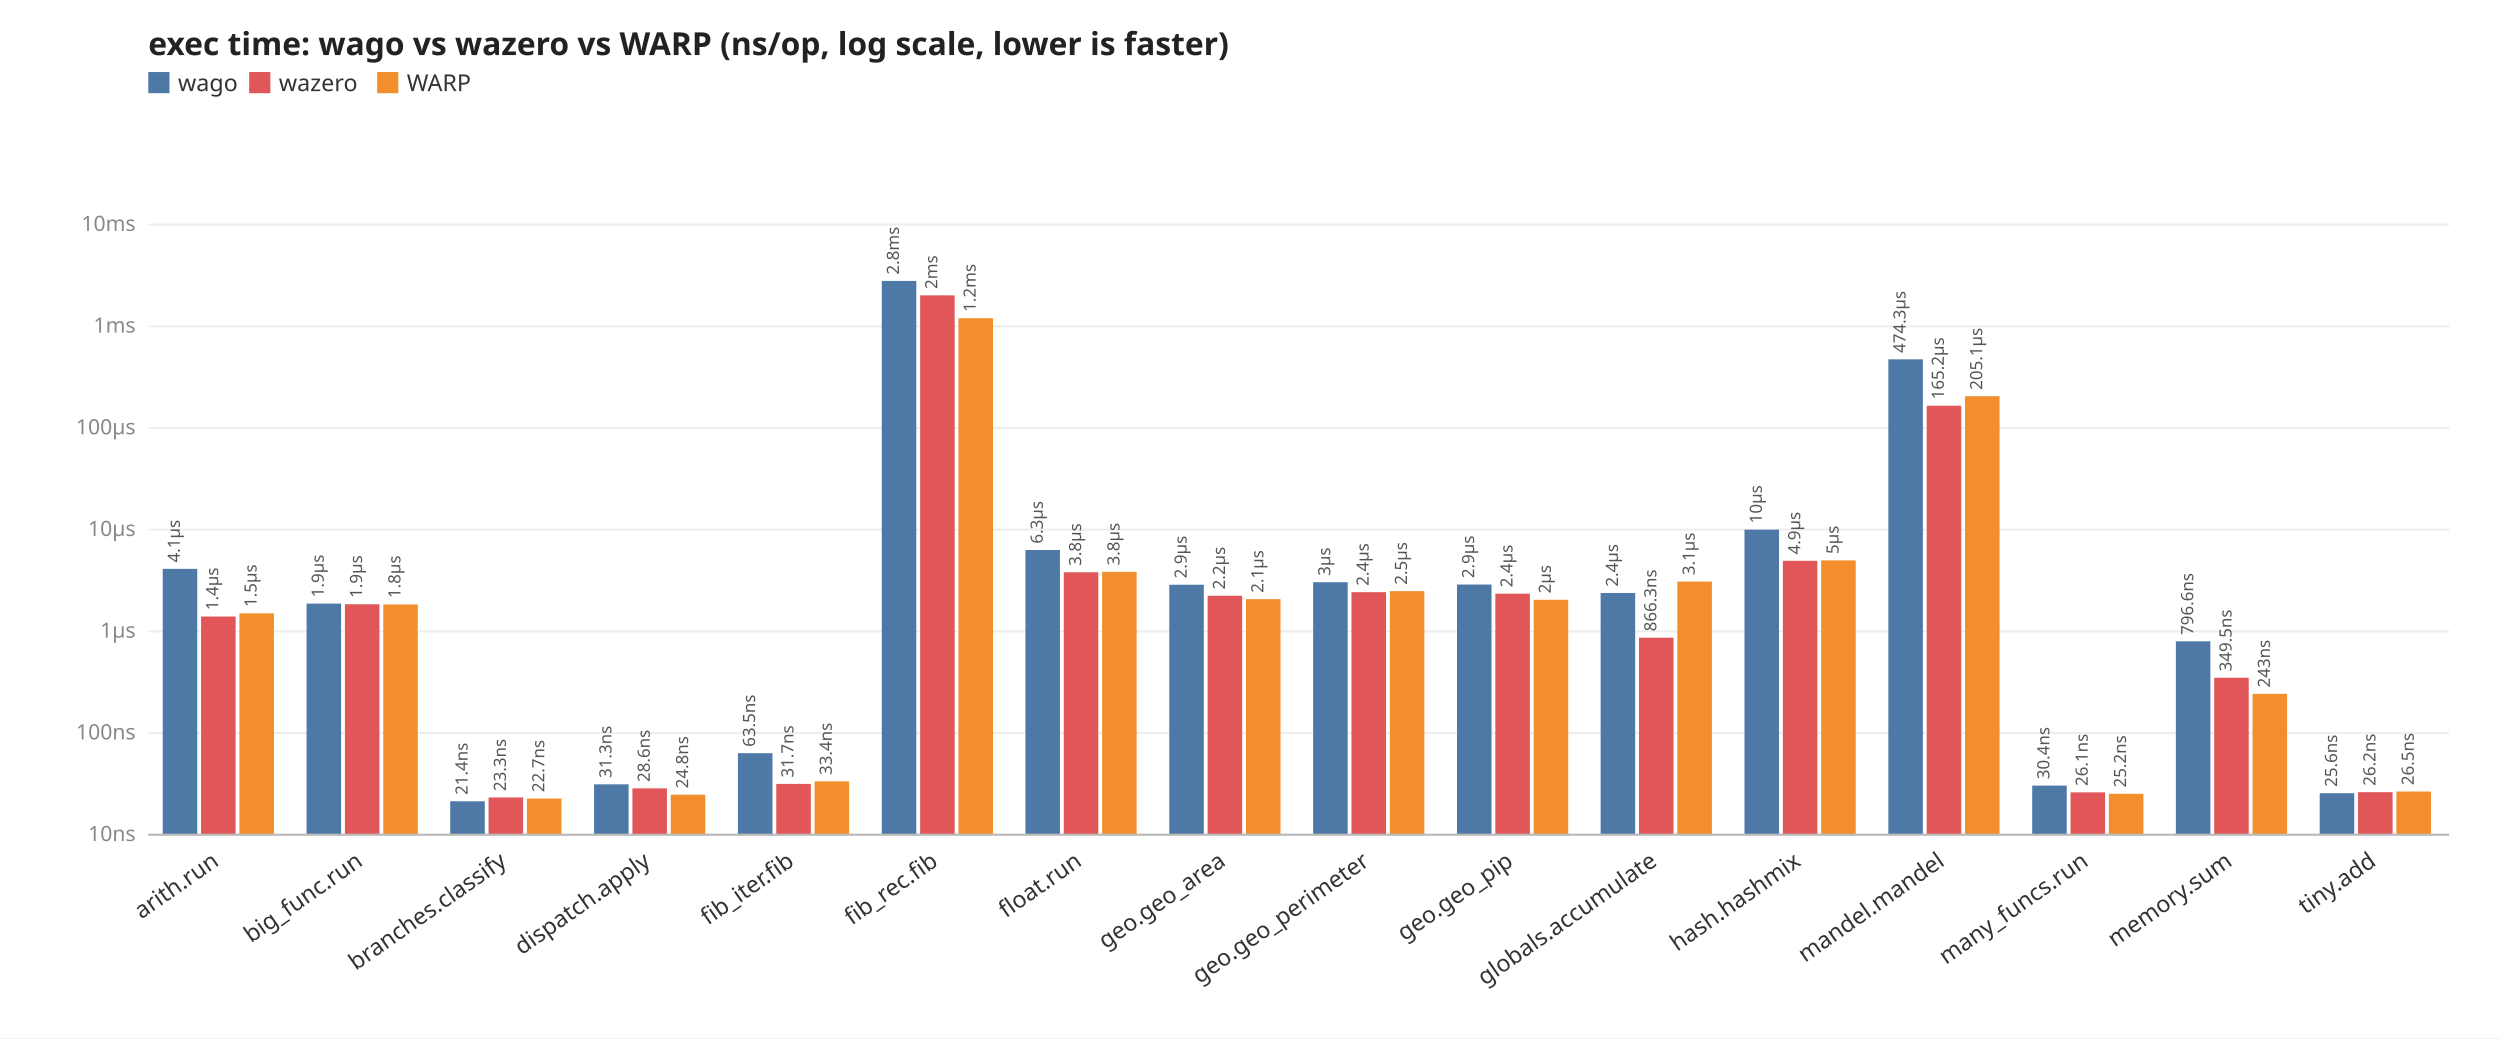
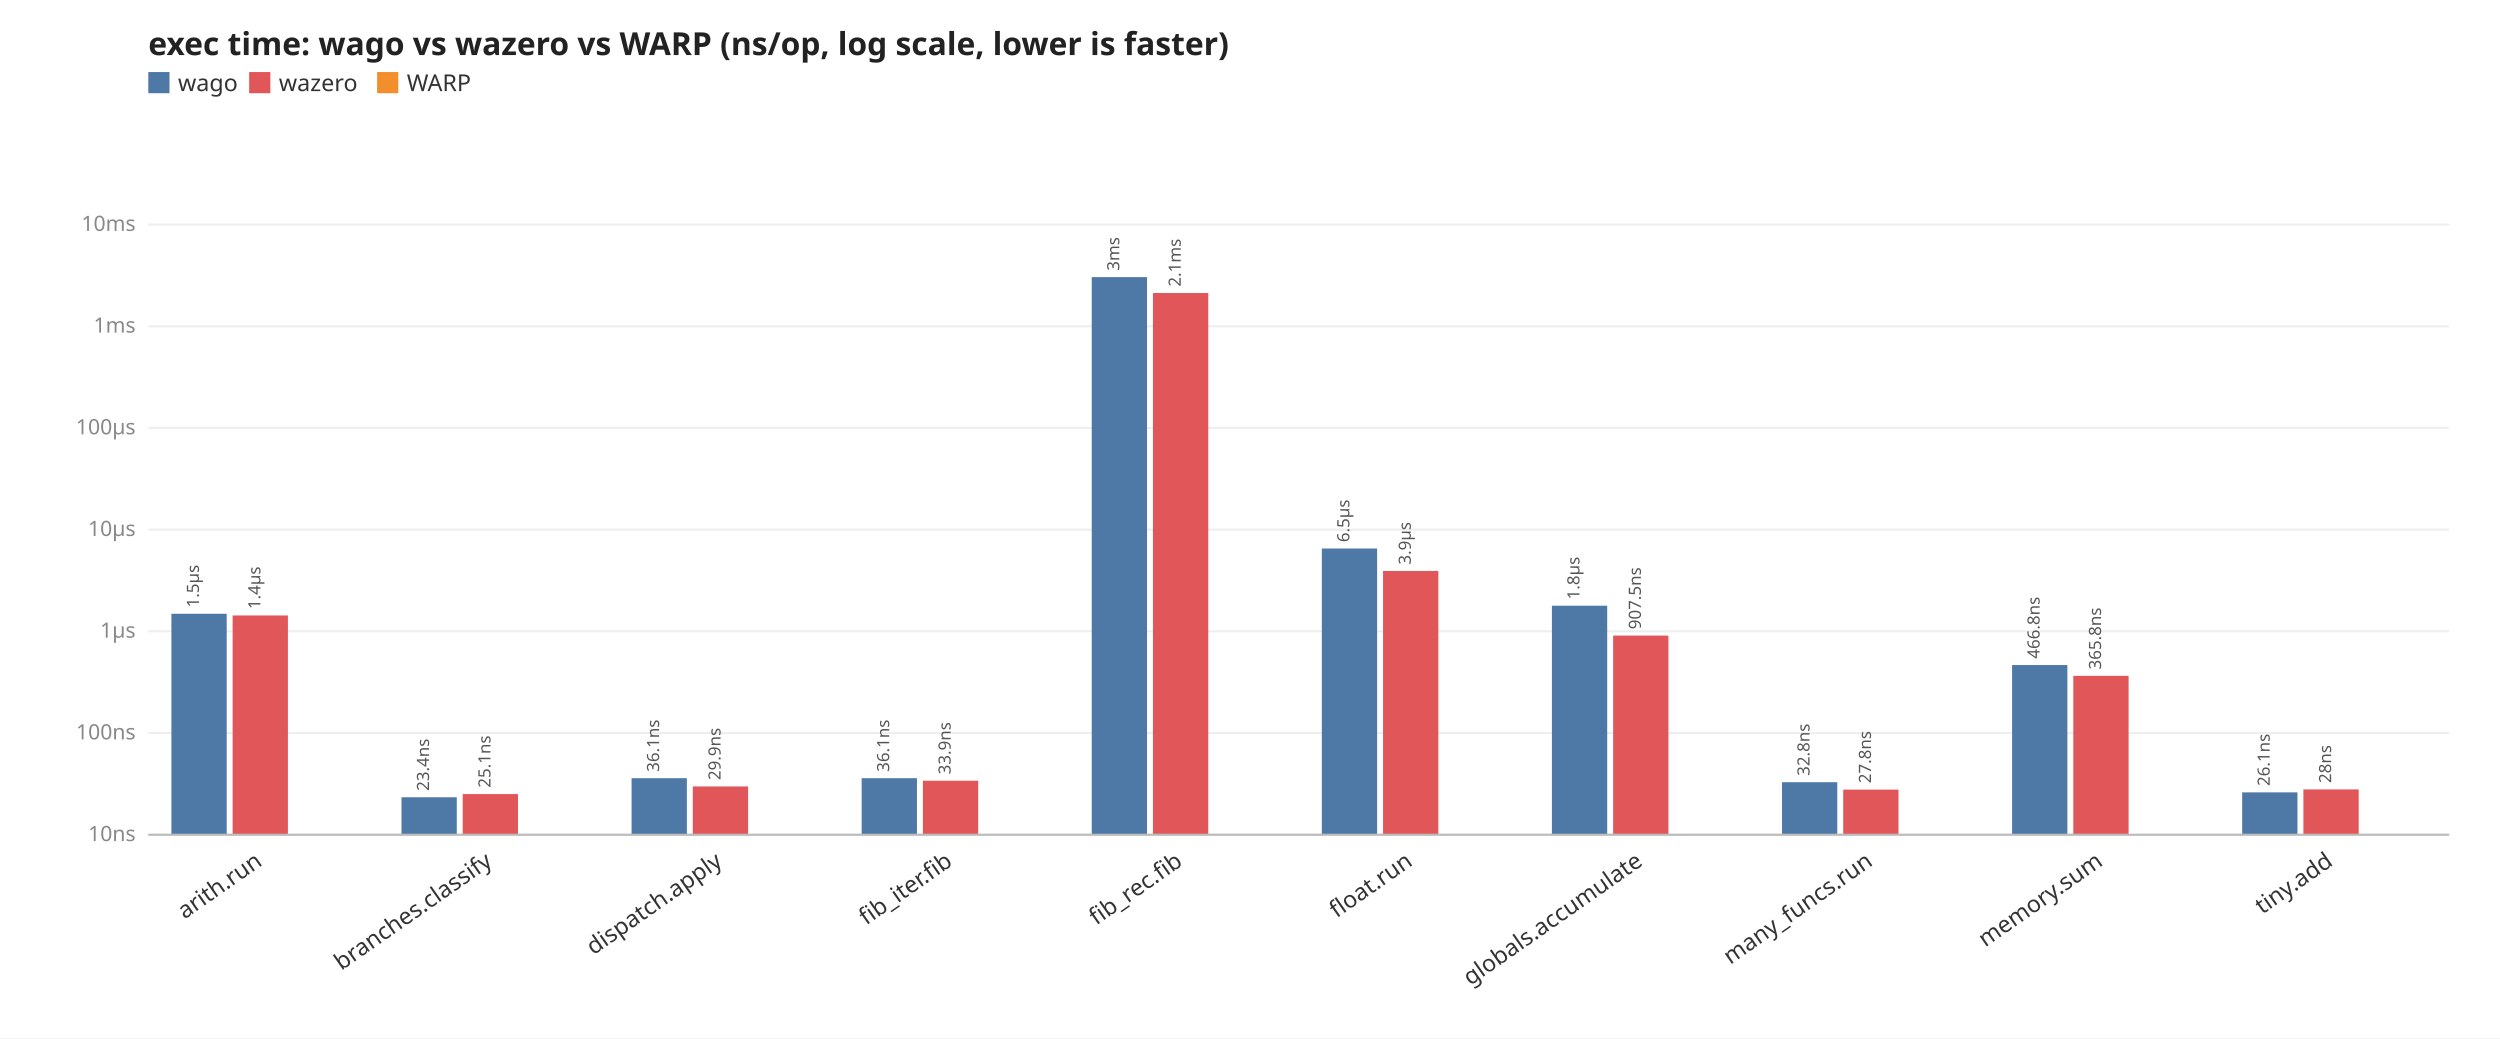
<svg xmlns="http://www.w3.org/2000/svg" width="1180" height="490" viewBox="0 0 1180 490" font-family="ui-sans-serif,system-ui,sans-serif">
  <style>.val{font-size:10px;fill:#444}.bval{font-size:8px;fill:#555}.cat{font-size:11px;fill:#333}.leg{font-size:11px;fill:#333}.ax{font-size:10px;fill:#888}.grid{stroke:#eee}.axis{stroke:#bbb}</style>
  <rect width="1180" height="490" fill="#fff" />
  <text x="70" y="26" font-size="15" font-weight="600" fill="#222">exec time: wago vs wazero vs WARP (ns/op, log scale, lower is faster)</text>
  <rect x="70.0" y="34" width="10" height="10" fill="#4e79a7" fill-opacity="1.00" />
  <text x="84.0" y="43.0" class="leg" text-anchor="start">wago</text>
  <rect x="117.6" y="34" width="10" height="10" fill="#e15759" fill-opacity="1.00" />
  <text x="131.6" y="43.0" class="leg" text-anchor="start">wazero</text>
  <rect x="178.0" y="34" width="10" height="10" fill="#f28e2b" fill-opacity="1.00" />
  <text x="192.0" y="43.0" class="leg" text-anchor="start">WARP</text>
  <line x1="70" y1="394.0" x2="1156" y2="394.0" class="grid" />
  <text x="64" y="397.0" class="ax" text-anchor="end">10ns</text>
  <line x1="70" y1="346.0" x2="1156" y2="346.0" class="grid" />
  <text x="64" y="349.0" class="ax" text-anchor="end">100ns</text>
  <line x1="70" y1="298.0" x2="1156" y2="298.0" class="grid" />
  <text x="64" y="301.0" class="ax" text-anchor="end">1µs</text>
  <line x1="70" y1="250.0" x2="1156" y2="250.0" class="grid" />
  <text x="64" y="253.0" class="ax" text-anchor="end">10µs</text>
  <line x1="70" y1="202.0" x2="1156" y2="202.0" class="grid" />
  <text x="64" y="205.0" class="ax" text-anchor="end">100µs</text>
  <line x1="70" y1="154.0" x2="1156" y2="154.0" class="grid" />
  <text x="64" y="157.0" class="ax" text-anchor="end">1ms</text>
  <line x1="70" y1="106.0" x2="1156" y2="106.0" class="grid" />
  <text x="64" y="109.0" class="ax" text-anchor="end">10ms</text>
-   <rect x="76.8" y="268.5" width="16.3" height="125.5" fill="#4e79a7" />
-   <text x="84.9" y="265.5" class="bval" text-anchor="start" transform="rotate(-90 84.9 265.5)">4.1µs</text>
-   <rect x="94.9" y="291.0" width="16.3" height="103.0" fill="#e15759" />
-   <text x="103.0" y="288.0" class="bval" text-anchor="start" transform="rotate(-90 103.0 288.0)">1.4µs</text>
-   <rect x="113.0" y="289.5" width="16.3" height="104.5" fill="#f28e2b" />
-   <text x="121.1" y="286.5" class="bval" text-anchor="start" transform="rotate(-90 121.1 286.5)">1.5µs</text>
-   <text x="103.9" y="408.0" class="cat" text-anchor="end" transform="rotate(-35 103.9 408.0)">arith.run</text>
-   <rect x="144.7" y="284.9" width="16.3" height="109.1" fill="#4e79a7" />
-   <text x="152.8" y="281.9" class="bval" text-anchor="start" transform="rotate(-90 152.8 281.9)">1.9µs</text>
-   <rect x="162.8" y="285.2" width="16.3" height="108.8" fill="#e15759" />
-   <text x="170.9" y="282.2" class="bval" text-anchor="start" transform="rotate(-90 170.9 282.2)">1.9µs</text>
-   <rect x="180.9" y="285.3" width="16.3" height="108.7" fill="#f28e2b" />
-   <text x="189.0" y="282.3" class="bval" text-anchor="start" transform="rotate(-90 189.0 282.3)">1.8µs</text>
-   <text x="171.8" y="408.0" class="cat" text-anchor="end" transform="rotate(-35 171.8 408.0)">big_func.run</text>
-   <rect x="212.5" y="378.2" width="16.3" height="15.8" fill="#4e79a7" />
-   <text x="220.7" y="375.2" class="bval" text-anchor="start" transform="rotate(-90 220.7 375.2)">21.4ns</text>
-   <rect x="230.6" y="376.4" width="16.3" height="17.6" fill="#e15759" />
-   <text x="238.8" y="373.4" class="bval" text-anchor="start" transform="rotate(-90 238.8 373.4)">23.3ns</text>
-   <rect x="248.7" y="376.9" width="16.3" height="17.1" fill="#f28e2b" />
-   <text x="256.9" y="373.9" class="bval" text-anchor="start" transform="rotate(-90 256.9 373.9)">22.7ns</text>
-   <text x="239.7" y="408.0" class="cat" text-anchor="end" transform="rotate(-35 239.7 408.0)">branches.classify</text>
-   <rect x="280.4" y="370.2" width="16.3" height="23.8" fill="#4e79a7" />
-   <text x="288.6" y="367.2" class="bval" text-anchor="start" transform="rotate(-90 288.6 367.2)">31.3ns</text>
-   <rect x="298.5" y="372.1" width="16.3" height="21.9" fill="#e15759" />
-   <text x="306.7" y="369.1" class="bval" text-anchor="start" transform="rotate(-90 306.7 369.1)">28.6ns</text>
-   <rect x="316.6" y="375.1" width="16.3" height="18.9" fill="#f28e2b" />
-   <text x="324.8" y="372.1" class="bval" text-anchor="start" transform="rotate(-90 324.8 372.1)">24.8ns</text>
-   <text x="307.6" y="408.0" class="cat" text-anchor="end" transform="rotate(-35 307.6 408.0)">dispatch.apply</text>
-   <rect x="348.3" y="355.5" width="16.3" height="38.5" fill="#4e79a7" />
-   <text x="356.4" y="352.5" class="bval" text-anchor="start" transform="rotate(-90 356.4 352.5)">63.5ns</text>
-   <rect x="366.4" y="370.0" width="16.3" height="24.0" fill="#e15759" />
-   <text x="374.5" y="367.0" class="bval" text-anchor="start" transform="rotate(-90 374.5 367.0)">31.7ns</text>
-   <rect x="384.5" y="368.8" width="16.3" height="25.2" fill="#f28e2b" />
-   <text x="392.6" y="365.8" class="bval" text-anchor="start" transform="rotate(-90 392.6 365.8)">33.4ns</text>
-   <text x="375.4" y="408.0" class="cat" text-anchor="end" transform="rotate(-35 375.4 408.0)">fib_iter.fib</text>
-   <rect x="416.2" y="132.6" width="16.3" height="261.4" fill="#4e79a7" />
-   <text x="424.3" y="129.6" class="bval" text-anchor="start" transform="rotate(-90 424.3 129.6)">2.8ms</text>
-   <rect x="434.3" y="139.4" width="16.3" height="254.6" fill="#e15759" />
-   <text x="442.4" y="136.4" class="bval" text-anchor="start" transform="rotate(-90 442.4 136.4)">2ms</text>
-   <rect x="452.4" y="150.2" width="16.3" height="243.8" fill="#f28e2b" />
-   <text x="460.5" y="147.2" class="bval" text-anchor="start" transform="rotate(-90 460.5 147.2)">1.2ms</text>
-   <text x="443.3" y="408.0" class="cat" text-anchor="end" transform="rotate(-35 443.3 408.0)">fib_rec.fib</text>
-   <rect x="484.0" y="259.6" width="16.3" height="134.4" fill="#4e79a7" />
-   <text x="492.2" y="256.6" class="bval" text-anchor="start" transform="rotate(-90 492.2 256.6)">6.3µs</text>
-   <rect x="502.1" y="270.1" width="16.3" height="123.9" fill="#e15759" />
-   <text x="510.3" y="267.1" class="bval" text-anchor="start" transform="rotate(-90 510.3 267.1)">3.8µs</text>
-   <rect x="520.2" y="269.9" width="16.3" height="124.1" fill="#f28e2b" />
-   <text x="528.4" y="266.9" class="bval" text-anchor="start" transform="rotate(-90 528.4 266.9)">3.8µs</text>
-   <text x="511.2" y="408.0" class="cat" text-anchor="end" transform="rotate(-35 511.2 408.0)">float.run</text>
-   <rect x="551.9" y="276.0" width="16.3" height="118.0" fill="#4e79a7" />
-   <text x="560.1" y="273.0" class="bval" text-anchor="start" transform="rotate(-90 560.1 273.0)">2.9µs</text>
-   <rect x="570.0" y="281.2" width="16.3" height="112.8" fill="#e15759" />
-   <text x="578.2" y="278.2" class="bval" text-anchor="start" transform="rotate(-90 578.2 278.2)">2.2µs</text>
-   <rect x="588.1" y="282.8" width="16.3" height="111.2" fill="#f28e2b" />
-   <text x="596.3" y="279.8" class="bval" text-anchor="start" transform="rotate(-90 596.3 279.8)">2.1µs</text>
-   <text x="579.1" y="408.0" class="cat" text-anchor="end" transform="rotate(-35 579.1 408.0)">geo.geo_area</text>
-   <rect x="619.8" y="274.8" width="16.3" height="119.2" fill="#4e79a7" />
-   <text x="627.9" y="271.8" class="bval" text-anchor="start" transform="rotate(-90 627.9 271.8)">3µs</text>
-   <rect x="637.9" y="279.5" width="16.3" height="114.5" fill="#e15759" />
-   <text x="646.0" y="276.5" class="bval" text-anchor="start" transform="rotate(-90 646.0 276.5)">2.4µs</text>
-   <rect x="656.0" y="279.0" width="16.3" height="115.0" fill="#f28e2b" />
-   <text x="664.1" y="276.0" class="bval" text-anchor="start" transform="rotate(-90 664.1 276.0)">2.5µs</text>
-   <text x="646.9" y="408.0" class="cat" text-anchor="end" transform="rotate(-35 646.9 408.0)">geo.geo_perimeter</text>
-   <rect x="687.7" y="275.9" width="16.3" height="118.1" fill="#4e79a7" />
-   <text x="695.8" y="272.9" class="bval" text-anchor="start" transform="rotate(-90 695.8 272.9)">2.9µs</text>
-   <rect x="705.8" y="280.2" width="16.3" height="113.8" fill="#e15759" />
-   <text x="713.9" y="277.2" class="bval" text-anchor="start" transform="rotate(-90 713.9 277.2)">2.4µs</text>
-   <rect x="723.9" y="283.1" width="16.3" height="110.9" fill="#f28e2b" />
-   <text x="732.0" y="280.1" class="bval" text-anchor="start" transform="rotate(-90 732.0 280.1)">2µs</text>
-   <text x="714.8" y="408.0" class="cat" text-anchor="end" transform="rotate(-35 714.8 408.0)">geo.geo_pip</text>
-   <rect x="755.5" y="279.9" width="16.3" height="114.1" fill="#4e79a7" />
-   <text x="763.7" y="276.9" class="bval" text-anchor="start" transform="rotate(-90 763.7 276.9)">2.4µs</text>
-   <rect x="773.6" y="301.0" width="16.3" height="93.0" fill="#e15759" />
-   <text x="781.8" y="298.0" class="bval" text-anchor="start" transform="rotate(-90 781.8 298.0)">866.3ns</text>
-   <rect x="791.7" y="274.5" width="16.3" height="119.5" fill="#f28e2b" />
-   <text x="799.9" y="271.5" class="bval" text-anchor="start" transform="rotate(-90 799.9 271.5)">3.1µs</text>
-   <text x="782.7" y="408.0" class="cat" text-anchor="end" transform="rotate(-35 782.7 408.0)">globals.accumulate</text>
-   <rect x="823.4" y="250.0" width="16.3" height="144.0" fill="#4e79a7" />
-   <text x="831.6" y="247.0" class="bval" text-anchor="start" transform="rotate(-90 831.6 247.0)">10µs</text>
-   <rect x="841.5" y="264.7" width="16.3" height="129.3" fill="#e15759" />
-   <text x="849.7" y="261.7" class="bval" text-anchor="start" transform="rotate(-90 849.7 261.7)">4.9µs</text>
-   <rect x="859.6" y="264.5" width="16.3" height="129.5" fill="#f28e2b" />
-   <text x="867.8" y="261.5" class="bval" text-anchor="start" transform="rotate(-90 867.8 261.5)">5µs</text>
-   <text x="850.6" y="408.0" class="cat" text-anchor="end" transform="rotate(-35 850.6 408.0)">hash.hashmix</text>
-   <rect x="891.3" y="169.6" width="16.3" height="224.4" fill="#4e79a7" />
-   <text x="899.4" y="166.6" class="bval" text-anchor="start" transform="rotate(-90 899.4 166.6)">474.3µs</text>
-   <rect x="909.4" y="191.5" width="16.3" height="202.5" fill="#e15759" />
-   <text x="917.5" y="188.5" class="bval" text-anchor="start" transform="rotate(-90 917.5 188.5)">165.2µs</text>
-   <rect x="927.5" y="187.0" width="16.3" height="207.0" fill="#f28e2b" />
-   <text x="935.6" y="184.0" class="bval" text-anchor="start" transform="rotate(-90 935.6 184.0)">205.1µs</text>
-   <text x="918.4" y="408.0" class="cat" text-anchor="end" transform="rotate(-35 918.4 408.0)">mandel.mandel</text>
-   <rect x="959.2" y="370.8" width="16.3" height="23.2" fill="#4e79a7" />
-   <text x="967.3" y="367.8" class="bval" text-anchor="start" transform="rotate(-90 967.3 367.8)">30.4ns</text>
-   <rect x="977.3" y="374.0" width="16.3" height="20.0" fill="#e15759" />
-   <text x="985.4" y="371.0" class="bval" text-anchor="start" transform="rotate(-90 985.4 371.0)">26.1ns</text>
-   <rect x="995.4" y="374.7" width="16.3" height="19.3" fill="#f28e2b" />
-   <text x="1003.5" y="371.7" class="bval" text-anchor="start" transform="rotate(-90 1003.5 371.7)">25.2ns</text>
-   <text x="986.3" y="408.0" class="cat" text-anchor="end" transform="rotate(-35 986.3 408.0)">many_funcs.run</text>
-   <rect x="1027.0" y="302.7" width="16.3" height="91.3" fill="#4e79a7" />
-   <text x="1035.2" y="299.7" class="bval" text-anchor="start" transform="rotate(-90 1035.2 299.7)">796.6ns</text>
-   <rect x="1045.1" y="319.9" width="16.3" height="74.1" fill="#e15759" />
-   <text x="1053.3" y="316.9" class="bval" text-anchor="start" transform="rotate(-90 1053.3 316.9)">349.5ns</text>
-   <rect x="1063.2" y="327.5" width="16.3" height="66.5" fill="#f28e2b" />
-   <text x="1071.4" y="324.5" class="bval" text-anchor="start" transform="rotate(-90 1071.4 324.5)">243ns</text>
-   <text x="1054.2" y="408.0" class="cat" text-anchor="end" transform="rotate(-35 1054.2 408.0)">memory.sum</text>
-   <rect x="1094.9" y="374.4" width="16.3" height="19.6" fill="#4e79a7" />
-   <text x="1103.1" y="371.4" class="bval" text-anchor="start" transform="rotate(-90 1103.1 371.4)">25.6ns</text>
-   <rect x="1113.0" y="373.9" width="16.3" height="20.1" fill="#e15759" />
-   <text x="1121.2" y="370.9" class="bval" text-anchor="start" transform="rotate(-90 1121.2 370.9)">26.2ns</text>
-   <rect x="1131.1" y="373.6" width="16.3" height="20.4" fill="#f28e2b" />
-   <text x="1139.3" y="370.6" class="bval" text-anchor="start" transform="rotate(-90 1139.3 370.6)">26.5ns</text>
-   <text x="1122.1" y="408.0" class="cat" text-anchor="end" transform="rotate(-35 1122.1 408.0)">tiny.add</text>
+   <rect x="80.9" y="289.7" width="26.1" height="104.3" fill="#4e79a7" />
+   <text x="93.9" y="286.7" class="bval" text-anchor="start" transform="rotate(-90 93.9 286.7)">1.5µs</text>
+   <rect x="109.8" y="290.5" width="26.1" height="103.5" fill="#e15759" />
+   <text x="122.9" y="287.5" class="bval" text-anchor="start" transform="rotate(-90 122.9 287.5)">1.4µs</text>
+   <text x="124.3" y="408.0" class="cat" text-anchor="end" transform="rotate(-35 124.3 408.0)">arith.run</text>
+   <rect x="189.5" y="376.3" width="26.1" height="17.7" fill="#4e79a7" />
+   <text x="202.5" y="373.3" class="bval" text-anchor="start" transform="rotate(-90 202.5 373.3)">23.4ns</text>
+   <rect x="218.4" y="374.8" width="26.1" height="19.2" fill="#e15759" />
+   <text x="231.5" y="371.8" class="bval" text-anchor="start" transform="rotate(-90 231.5 371.8)">25.1ns</text>
+   <text x="232.9" y="408.0" class="cat" text-anchor="end" transform="rotate(-35 232.9 408.0)">branches.classify</text>
+   <rect x="298.1" y="367.3" width="26.1" height="26.7" fill="#4e79a7" />
+   <text x="311.1" y="364.3" class="bval" text-anchor="start" transform="rotate(-90 311.1 364.3)">36.1ns</text>
+   <rect x="327.0" y="371.2" width="26.1" height="22.8" fill="#e15759" />
+   <text x="340.1" y="368.2" class="bval" text-anchor="start" transform="rotate(-90 340.1 368.2)">29.9ns</text>
+   <text x="341.5" y="408.0" class="cat" text-anchor="end" transform="rotate(-35 341.5 408.0)">dispatch.apply</text>
+   <rect x="406.7" y="367.3" width="26.1" height="26.7" fill="#4e79a7" />
+   <text x="419.7" y="364.3" class="bval" text-anchor="start" transform="rotate(-90 419.7 364.3)">36.1ns</text>
+   <rect x="435.6" y="368.5" width="26.1" height="25.5" fill="#e15759" />
+   <text x="448.7" y="365.5" class="bval" text-anchor="start" transform="rotate(-90 448.7 365.5)">33.9ns</text>
+   <text x="450.1" y="408.0" class="cat" text-anchor="end" transform="rotate(-35 450.1 408.0)">fib_iter.fib</text>
+   <rect x="515.3" y="130.8" width="26.1" height="263.2" fill="#4e79a7" />
+   <text x="528.3" y="127.8" class="bval" text-anchor="start" transform="rotate(-90 528.3 127.8)">3ms</text>
+   <rect x="544.2" y="138.3" width="26.1" height="255.7" fill="#e15759" />
+   <text x="557.3" y="135.3" class="bval" text-anchor="start" transform="rotate(-90 557.3 135.3)">2.1ms</text>
+   <text x="558.7" y="408.0" class="cat" text-anchor="end" transform="rotate(-35 558.7 408.0)">fib_rec.fib</text>
+   <rect x="623.9" y="258.9" width="26.1" height="135.1" fill="#4e79a7" />
+   <text x="636.9" y="255.9" class="bval" text-anchor="start" transform="rotate(-90 636.9 255.9)">6.5µs</text>
+   <rect x="652.8" y="269.5" width="26.1" height="124.5" fill="#e15759" />
+   <text x="665.9" y="266.5" class="bval" text-anchor="start" transform="rotate(-90 665.9 266.5)">3.9µs</text>
+   <text x="667.3" y="408.0" class="cat" text-anchor="end" transform="rotate(-35 667.3 408.0)">float.run</text>
+   <rect x="732.5" y="285.9" width="26.1" height="108.1" fill="#4e79a7" />
+   <text x="745.5" y="282.9" class="bval" text-anchor="start" transform="rotate(-90 745.5 282.9)">1.8µs</text>
+   <rect x="761.4" y="300.0" width="26.1" height="94.0" fill="#e15759" />
+   <text x="774.5" y="297.0" class="bval" text-anchor="start" transform="rotate(-90 774.5 297.0)">907.5ns</text>
+   <text x="775.9" y="408.0" class="cat" text-anchor="end" transform="rotate(-35 775.9 408.0)">globals.accumulate</text>
+   <rect x="841.1" y="369.2" width="26.1" height="24.8" fill="#4e79a7" />
+   <text x="854.1" y="366.2" class="bval" text-anchor="start" transform="rotate(-90 854.1 366.2)">32.8ns</text>
+   <rect x="870.0" y="372.7" width="26.1" height="21.3" fill="#e15759" />
+   <text x="883.1" y="369.7" class="bval" text-anchor="start" transform="rotate(-90 883.1 369.7)">27.8ns</text>
+   <text x="884.5" y="408.0" class="cat" text-anchor="end" transform="rotate(-35 884.5 408.0)">many_funcs.run</text>
+   <rect x="949.7" y="313.9" width="26.1" height="80.1" fill="#4e79a7" />
+   <text x="962.7" y="310.9" class="bval" text-anchor="start" transform="rotate(-90 962.7 310.9)">466.8ns</text>
+   <rect x="978.6" y="319.0" width="26.1" height="75.0" fill="#e15759" />
+   <text x="991.7" y="316.0" class="bval" text-anchor="start" transform="rotate(-90 991.7 316.0)">365.8ns</text>
+   <text x="993.1" y="408.0" class="cat" text-anchor="end" transform="rotate(-35 993.1 408.0)">memory.sum</text>
+   <rect x="1058.3" y="374.0" width="26.1" height="20.0" fill="#4e79a7" />
+   <text x="1071.3" y="371.0" class="bval" text-anchor="start" transform="rotate(-90 1071.3 371.0)">26.1ns</text>
+   <rect x="1087.2" y="372.6" width="26.1" height="21.4" fill="#e15759" />
+   <text x="1100.3" y="369.6" class="bval" text-anchor="start" transform="rotate(-90 1100.3 369.6)">28ns</text>
+   <text x="1101.7" y="408.0" class="cat" text-anchor="end" transform="rotate(-35 1101.7 408.0)">tiny.add</text>
  <line x1="70" y1="394.0" x2="1156" y2="394.0" class="axis" />
</svg>
